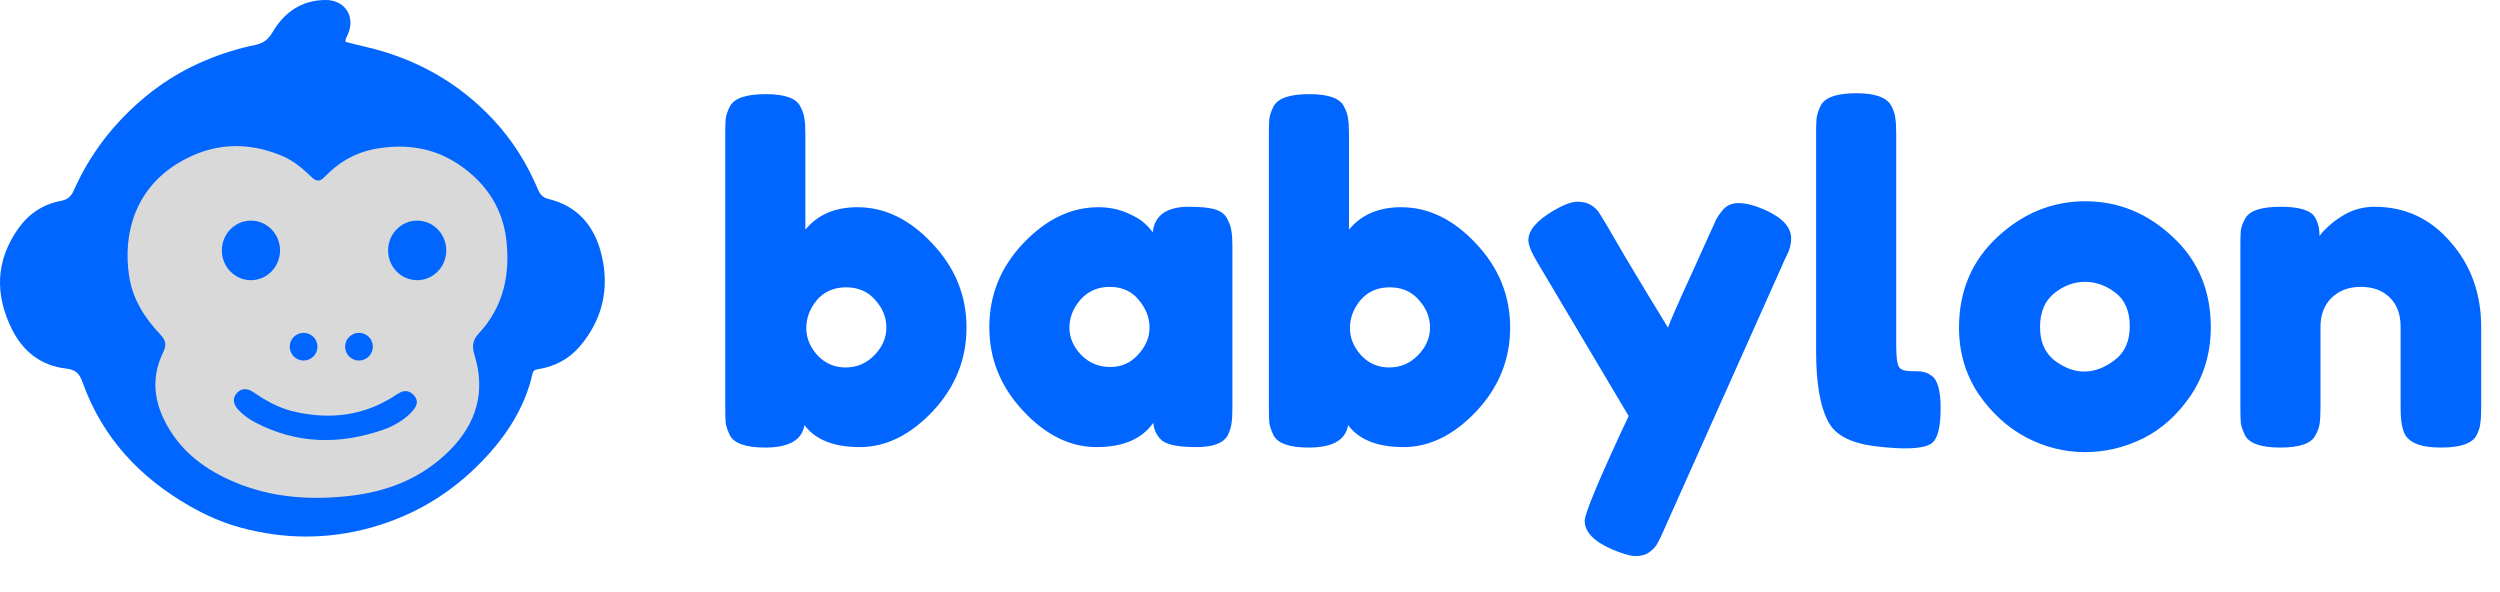
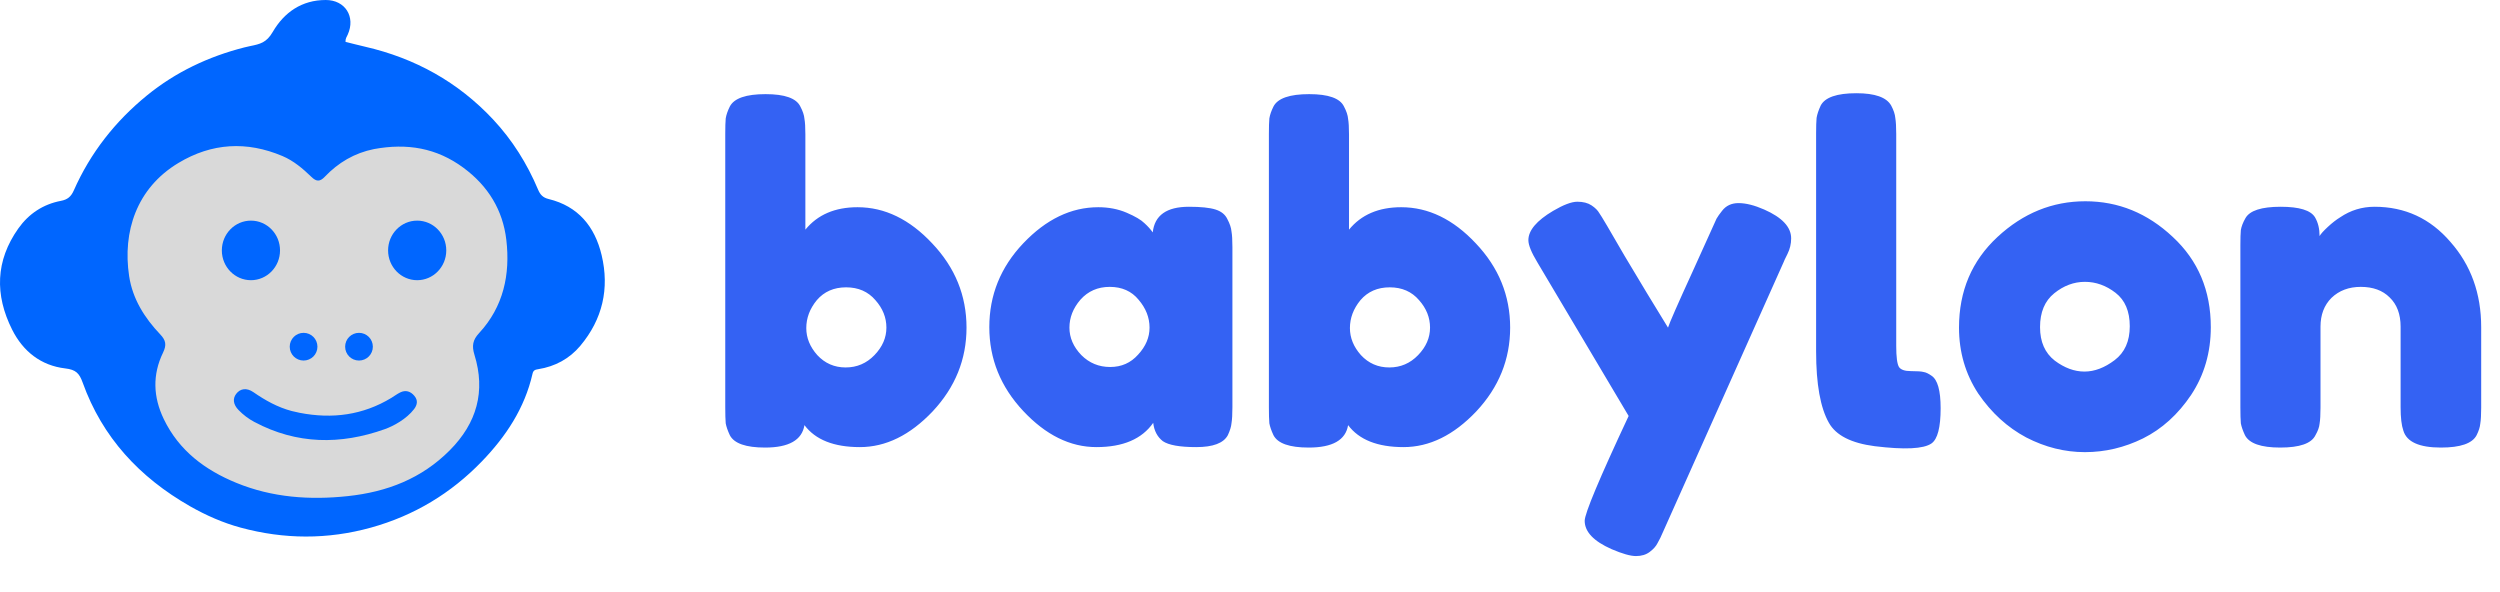
<svg xmlns="http://www.w3.org/2000/svg" width="2578" height="610" viewBox="0 0 2578 610" fill="none">
  <circle cx="327" cy="306" r="226" fill="#D9D9D9" />
  <path d="M195.856 521.991C143.813 492.214 105.51 450.989 85.262 394.551C81.781 384.848 78.22 381.194 67.248 379.908C42.294 376.985 23.795 362.404 12.511 339.927C-5.492 304.067 -4.673 268.852 18.928 235.552C29.625 220.46 44.476 210.593 62.806 207.128C69.666 205.831 73.293 202.732 76.076 196.436C93.221 157.634 118.777 125.104 151.575 98.381C181.171 74.268 214.975 58.349 251.886 48.908C253.253 48.559 256.658 47.78 258.049 47.5C268.255 45.444 274.866 43.921 281.201 33.011C292.954 12.771 311.199 -0.021 335.972 2.51077e-05C356.031 0.017 366.85 17.362 358.581 35.706C357.617 37.844 356.07 39.783 356.295 43.176C362.858 44.804 369.647 46.595 376.485 48.168C427.965 60.013 472.317 84.525 508.475 123.174C528.324 144.391 543.582 168.756 554.858 195.534C557.038 200.71 559.817 203.791 565.719 205.226C596.286 212.66 613.383 233.672 620.4 263.098C628.638 297.647 621.324 329.26 598.431 356.575C587.247 369.919 572.422 377.924 555.081 380.693C551.974 381.189 549.98 381.698 549.148 385.367C541.108 420.834 521.743 450.043 496.996 475.688C465.154 508.686 427.063 531.719 382.607 544.051C337.717 556.504 292.884 556.221 248.131 544.075C229.964 539.145 212.727 531.57 195.856 521.991ZM385.623 153.737C365.592 157.758 348.796 167.679 334.851 182.346C329.882 187.571 326.23 187.352 321.203 182.488C312.298 173.871 302.763 165.766 291.233 160.897C254.377 145.333 218.457 147.342 184.011 168.027C140.65 194.067 126.29 239.174 133.157 284.709C136.707 308.248 149.087 327.862 165.274 344.867C171.092 350.977 171.925 355.784 168.137 363.593C157.106 386.334 157.884 409.312 168.914 432.199C184.627 464.805 211.559 484.755 243.836 497.97C280.712 513.068 319.358 515.817 358.773 511.586C399.006 507.266 434.685 493.617 463.79 464.353C491.704 436.287 500.937 403.628 489.249 365.84C486.403 356.638 487.494 350.55 493.98 343.557C519.238 316.322 526.277 282.927 522.133 247.411C518.545 216.664 503.432 191.854 477.938 173.022C450.185 152.521 419.874 147.415 385.623 153.737Z" fill="#0066FF" />
  <path d="M308.975 425.683C342.833 432.304 374.306 428.023 403.567 410.307C406.616 408.462 409.484 406.27 412.662 404.695C418.374 401.864 423.333 403.517 427.29 408.198C431.138 412.751 430.393 417.421 426.995 421.868C419.2 432.066 405.911 439.303 396.781 442.555C351.072 458.837 306.078 458.34 262.431 435.193C256.29 431.936 250.802 427.789 245.974 422.801C240.539 417.185 239.706 411.224 243.526 406.185C247.737 400.629 254.281 399.54 261.33 404.417C273.552 412.874 286.32 419.996 300.762 423.83C303.279 424.498 305.832 425.032 308.975 425.683Z" fill="#0066FF" />
  <ellipse cx="258.764" cy="258.222" rx="30.001" ry="30.715" fill="#0066FF" />
  <ellipse cx="430.198" cy="258.222" rx="30.001" ry="30.715" fill="#0066FF" />
  <circle cx="370.196" cy="357.511" r="14.286" fill="#0066FF" />
  <circle cx="313.051" cy="357.511" r="14.286" fill="#0066FF" />
-   <path d="M884.316 213.683C912.326 213.683 937.976 226.115 961.266 250.978C984.87 275.841 996.672 304.796 996.672 337.842C996.672 370.573 985.027 399.37 961.738 424.233C938.448 448.782 913.428 461.056 886.676 461.056C859.925 461.056 840.884 453.502 829.554 438.396C827.036 453.817 813.503 461.528 788.955 461.528C769.127 461.528 757.01 457.279 752.604 448.782C750.401 444.061 748.985 439.969 748.355 436.507C748.041 432.731 747.883 427.223 747.883 419.984V138.15C747.883 130.911 748.041 125.561 748.355 122.099C748.985 118.322 750.401 114.231 752.604 109.825C757.01 101.327 769.285 97.078 789.427 97.078C809.254 97.078 821.214 101.327 825.305 109.825C827.823 114.545 829.239 118.794 829.554 122.571C830.184 126.033 830.498 131.383 830.498 138.622V236.815C843.087 221.394 861.026 213.683 884.316 213.683ZM842.773 366.167C850.641 374.664 860.397 378.913 872.042 378.913C883.687 378.913 893.6 374.664 901.783 366.167C909.966 357.669 914.057 348.227 914.057 337.842C914.057 327.456 910.281 318.014 902.727 309.517C895.174 300.704 885.103 296.298 872.514 296.298C859.925 296.298 849.854 300.704 842.3 309.517C835.062 318.329 831.442 327.928 831.442 338.314C831.442 348.385 835.219 357.669 842.773 366.167ZM1188.71 239.648C1190.6 222.023 1203.03 213.211 1226.01 213.211C1238.28 213.211 1247.41 214.155 1253.39 216.044C1259.37 217.932 1263.46 221.237 1265.66 225.957C1268.18 230.678 1269.6 234.927 1269.91 238.704C1270.54 242.166 1270.86 247.516 1270.86 254.755V419.984C1270.86 427.223 1270.54 432.731 1269.91 436.507C1269.6 439.969 1268.34 444.061 1266.14 448.782C1261.73 456.964 1250.87 461.056 1233.56 461.056C1216.57 461.056 1205.08 459.01 1199.1 454.919C1193.44 450.513 1190.13 444.218 1189.19 436.035C1177.54 452.716 1158.03 461.056 1130.65 461.056C1103.58 461.056 1078.4 448.624 1055.11 423.761C1031.83 398.898 1020.18 370.101 1020.18 337.37C1020.18 304.324 1031.83 275.526 1055.11 250.978C1078.72 226.115 1104.53 213.683 1132.54 213.683C1143.24 213.683 1152.99 215.572 1161.81 219.348C1170.62 223.125 1176.76 226.744 1180.22 230.206C1183.68 233.353 1186.51 236.501 1188.71 239.648ZM1102.8 337.842C1102.8 348.227 1106.89 357.669 1115.07 366.167C1123.25 374.35 1133.17 378.441 1144.81 378.441C1156.46 378.441 1166.05 374.192 1173.61 365.695C1181.48 357.197 1185.41 347.913 1185.41 337.842C1185.41 327.456 1181.63 317.857 1174.08 309.044C1166.84 300.232 1156.93 295.826 1144.34 295.826C1132.06 295.826 1121.99 300.232 1114.13 309.044C1106.57 317.857 1102.8 327.456 1102.8 337.842ZM1444.92 213.683C1472.93 213.683 1498.58 226.115 1521.87 250.978C1545.47 275.841 1557.27 304.796 1557.27 337.842C1557.27 370.573 1545.63 399.37 1522.34 424.233C1499.05 448.782 1474.03 461.056 1447.28 461.056C1420.53 461.056 1401.49 453.502 1390.16 438.396C1387.64 453.817 1374.1 461.528 1349.56 461.528C1329.73 461.528 1317.61 457.279 1313.21 448.782C1311 444.061 1309.59 439.969 1308.96 436.507C1308.64 432.731 1308.48 427.223 1308.48 419.984V138.15C1308.48 130.911 1308.64 125.561 1308.96 122.099C1309.59 118.322 1311 114.231 1313.21 109.825C1317.61 101.327 1329.89 97.078 1350.03 97.078C1369.86 97.078 1381.82 101.327 1385.91 109.825C1388.42 114.545 1389.84 118.794 1390.16 122.571C1390.78 126.033 1391.1 131.383 1391.1 138.622V236.815C1403.69 221.394 1421.63 213.683 1444.92 213.683ZM1403.37 366.167C1411.24 374.664 1421 378.913 1432.64 378.913C1444.29 378.913 1454.2 374.664 1462.38 366.167C1470.57 357.669 1474.66 348.227 1474.66 337.842C1474.66 327.456 1470.88 318.014 1463.33 309.517C1455.78 300.704 1445.7 296.298 1433.11 296.298C1420.53 296.298 1410.45 300.704 1402.9 309.517C1395.66 318.329 1392.04 327.928 1392.04 338.314C1392.04 348.385 1395.82 357.669 1403.37 366.167ZM1819.18 216.044C1837.75 224.226 1847.04 234.14 1847.04 245.785C1847.04 251.45 1845.78 256.8 1843.26 261.836C1840.74 266.871 1839.48 269.547 1839.48 269.861L1715.8 546.503C1713.28 552.483 1711.08 557.046 1709.19 560.194C1707.62 563.341 1704.94 566.331 1701.16 569.163C1697.39 571.996 1692.67 573.412 1687 573.412C1681.34 573.412 1673 571.052 1661.98 566.331C1643.41 558.148 1634.13 548.392 1634.13 537.062C1634.13 529.508 1649.23 493.472 1679.45 428.954L1585.5 270.806C1579.21 260.42 1576.06 252.709 1576.06 247.673C1576.06 237.602 1584.56 227.531 1601.55 217.46C1612.25 211.165 1620.59 208.018 1626.57 208.018C1632.55 208.018 1637.43 209.277 1641.21 211.795C1644.99 214.313 1647.66 216.988 1649.23 219.82C1651.12 222.338 1659.78 236.973 1675.2 263.724C1690.93 290.161 1705.88 314.867 1720.05 337.842C1721.62 332.806 1730.12 313.451 1745.54 279.775C1760.96 245.785 1769.14 227.688 1770.09 225.485C1771.35 223.282 1773.23 220.607 1775.75 217.46C1779.84 212.11 1785.51 209.434 1792.75 209.434C1800.3 209.434 1809.11 211.638 1819.18 216.044ZM1872.77 137.678C1872.77 130.439 1872.93 125.089 1873.25 121.627C1873.88 117.85 1875.29 113.601 1877.49 108.88C1881.9 100.383 1894.17 96.134 1914.32 96.134C1933.52 96.134 1945.47 100.383 1950.2 108.88C1952.71 113.601 1954.13 117.85 1954.44 121.627C1955.07 125.403 1955.39 130.911 1955.39 138.15V356.725C1955.39 368.055 1956.33 375.294 1958.22 378.441C1960.11 381.273 1964.2 382.69 1970.5 382.69C1977.1 382.69 1981.51 383.004 1983.71 383.634C1985.92 383.949 1988.59 385.207 1991.74 387.411C1998.03 391.502 2001.18 402.675 2001.18 420.929C2001.18 440.756 1998.03 452.873 1991.74 457.279C1983.56 462.944 1964.04 463.888 1933.2 460.112C1908.97 456.964 1893.23 448.939 1885.99 436.035C1877.18 420.614 1872.77 396.065 1872.77 362.39V137.678ZM2020.13 337.842C2020.13 300.075 2033.35 268.917 2059.79 244.369C2086.23 219.82 2116.44 207.546 2150.43 207.546C2184.42 207.546 2214.48 219.82 2240.6 244.369C2266.72 268.602 2279.78 299.603 2279.78 337.37C2279.78 363.492 2273.01 386.781 2259.48 407.238C2245.95 427.38 2229.43 442.33 2209.91 452.086C2190.71 461.528 2170.73 466.249 2149.96 466.249C2129.19 466.249 2109.04 461.213 2089.53 451.142C2070.02 440.756 2053.49 425.649 2039.96 405.822C2026.74 385.68 2020.13 363.019 2020.13 337.842ZM2118.8 371.832C2128.87 379.385 2139.1 383.162 2149.49 383.162C2159.87 383.162 2170.26 379.228 2180.64 371.36C2191.03 363.492 2196.22 351.847 2196.22 336.425C2196.22 321.004 2191.34 309.517 2181.59 301.963C2171.83 294.41 2161.29 290.633 2149.96 290.633C2138.63 290.633 2128.08 294.567 2118.33 302.435C2108.57 310.303 2103.69 321.948 2103.69 337.37C2103.69 352.476 2108.73 363.964 2118.8 371.832ZM2448.6 213.211C2480.08 213.211 2506.2 225.328 2526.97 249.562C2548.06 273.481 2558.6 302.75 2558.6 337.37V420.457C2558.6 427.695 2558.28 433.203 2557.65 436.979C2557.34 440.441 2556.08 444.375 2553.88 448.782C2549.47 457.279 2537.2 461.528 2517.06 461.528C2494.71 461.528 2481.81 455.706 2478.34 444.061C2476.46 438.71 2475.51 430.685 2475.51 419.984V336.897C2475.51 323.994 2471.74 313.923 2464.18 306.684C2456.94 299.445 2447.03 295.826 2434.44 295.826C2422.17 295.826 2412.1 299.603 2404.23 307.156C2396.67 314.709 2392.9 324.623 2392.9 336.897V420.457C2392.9 427.695 2392.58 433.203 2391.95 436.979C2391.64 440.441 2390.22 444.375 2387.7 448.782C2383.61 457.279 2371.5 461.528 2351.35 461.528C2331.53 461.528 2319.41 457.279 2315 448.782C2312.8 444.061 2311.38 439.969 2310.75 436.507C2310.44 432.731 2310.28 427.223 2310.28 419.984V252.866C2310.28 245.942 2310.44 240.749 2310.75 237.287C2311.38 233.511 2312.96 229.419 2315.48 225.013C2319.88 217.145 2332 213.211 2351.83 213.211C2371.02 213.211 2382.83 216.83 2387.23 224.069C2390.38 229.419 2391.95 235.871 2391.95 243.425C2393.21 241.222 2396.04 238.074 2400.45 233.983C2404.86 229.891 2409.11 226.587 2413.2 224.069C2423.9 216.83 2435.7 213.211 2448.6 213.211Z" fill="#0066FF" />
+   <path d="M884.316 213.683C912.326 213.683 937.976 226.115 961.266 250.978C984.87 275.841 996.672 304.796 996.672 337.842C996.672 370.573 985.027 399.37 961.738 424.233C938.448 448.782 913.428 461.056 886.676 461.056C859.925 461.056 840.884 453.502 829.554 438.396C827.036 453.817 813.503 461.528 788.955 461.528C769.127 461.528 757.01 457.279 752.604 448.782C750.401 444.061 748.985 439.969 748.355 436.507C748.041 432.731 747.883 427.223 747.883 419.984V138.15C747.883 130.911 748.041 125.561 748.355 122.099C748.985 118.322 750.401 114.231 752.604 109.825C757.01 101.327 769.285 97.078 789.427 97.078C809.254 97.078 821.214 101.327 825.305 109.825C827.823 114.545 829.239 118.794 829.554 122.571C830.184 126.033 830.498 131.383 830.498 138.622V236.815C843.087 221.394 861.026 213.683 884.316 213.683ZM842.773 366.167C850.641 374.664 860.397 378.913 872.042 378.913C883.687 378.913 893.6 374.664 901.783 366.167C909.966 357.669 914.057 348.227 914.057 337.842C914.057 327.456 910.281 318.014 902.727 309.517C895.174 300.704 885.103 296.298 872.514 296.298C859.925 296.298 849.854 300.704 842.3 309.517C835.062 318.329 831.442 327.928 831.442 338.314C831.442 348.385 835.219 357.669 842.773 366.167ZM1188.71 239.648C1190.6 222.023 1203.03 213.211 1226.01 213.211C1238.28 213.211 1247.41 214.155 1253.39 216.044C1259.37 217.932 1263.46 221.237 1265.66 225.957C1268.18 230.678 1269.6 234.927 1269.91 238.704C1270.54 242.166 1270.86 247.516 1270.86 254.755V419.984C1270.86 427.223 1270.54 432.731 1269.91 436.507C1269.6 439.969 1268.34 444.061 1266.14 448.782C1261.73 456.964 1250.87 461.056 1233.56 461.056C1216.57 461.056 1205.08 459.01 1199.1 454.919C1193.44 450.513 1190.13 444.218 1189.19 436.035C1177.54 452.716 1158.03 461.056 1130.65 461.056C1103.58 461.056 1078.4 448.624 1055.11 423.761C1031.83 398.898 1020.18 370.101 1020.18 337.37C1020.18 304.324 1031.83 275.526 1055.11 250.978C1078.72 226.115 1104.53 213.683 1132.54 213.683C1143.24 213.683 1152.99 215.572 1161.81 219.348C1170.62 223.125 1176.76 226.744 1180.22 230.206C1183.68 233.353 1186.51 236.501 1188.71 239.648ZM1102.8 337.842C1102.8 348.227 1106.89 357.669 1115.07 366.167C1123.25 374.35 1133.17 378.441 1144.81 378.441C1156.46 378.441 1166.05 374.192 1173.61 365.695C1181.48 357.197 1185.41 347.913 1185.41 337.842C1185.41 327.456 1181.63 317.857 1174.08 309.044C1166.84 300.232 1156.93 295.826 1144.34 295.826C1132.06 295.826 1121.99 300.232 1114.13 309.044C1106.57 317.857 1102.8 327.456 1102.8 337.842ZM1444.92 213.683C1472.93 213.683 1498.58 226.115 1521.87 250.978C1545.47 275.841 1557.27 304.796 1557.27 337.842C1557.27 370.573 1545.63 399.37 1522.34 424.233C1499.05 448.782 1474.03 461.056 1447.28 461.056C1420.53 461.056 1401.49 453.502 1390.16 438.396C1387.64 453.817 1374.1 461.528 1349.56 461.528C1329.73 461.528 1317.61 457.279 1313.21 448.782C1311 444.061 1309.59 439.969 1308.96 436.507C1308.64 432.731 1308.48 427.223 1308.48 419.984V138.15C1308.48 130.911 1308.64 125.561 1308.96 122.099C1309.59 118.322 1311 114.231 1313.21 109.825C1317.61 101.327 1329.89 97.078 1350.03 97.078C1369.86 97.078 1381.82 101.327 1385.91 109.825C1388.42 114.545 1389.84 118.794 1390.16 122.571C1390.78 126.033 1391.1 131.383 1391.1 138.622V236.815C1403.69 221.394 1421.63 213.683 1444.92 213.683ZM1403.37 366.167C1411.24 374.664 1421 378.913 1432.64 378.913C1444.29 378.913 1454.2 374.664 1462.38 366.167C1470.57 357.669 1474.66 348.227 1474.66 337.842C1474.66 327.456 1470.88 318.014 1463.33 309.517C1455.78 300.704 1445.7 296.298 1433.11 296.298C1420.53 296.298 1410.45 300.704 1402.9 309.517C1395.66 318.329 1392.04 327.928 1392.04 338.314C1392.04 348.385 1395.82 357.669 1403.37 366.167ZM1819.18 216.044C1837.75 224.226 1847.04 234.14 1847.04 245.785C1847.04 251.45 1845.78 256.8 1843.26 261.836C1840.74 266.871 1839.48 269.547 1839.48 269.861L1715.8 546.503C1713.28 552.483 1711.08 557.046 1709.19 560.194C1707.62 563.341 1704.94 566.331 1701.16 569.163C1697.39 571.996 1692.67 573.412 1687 573.412C1681.34 573.412 1673 571.052 1661.98 566.331C1643.41 558.148 1634.13 548.392 1634.13 537.062C1634.13 529.508 1649.23 493.472 1679.45 428.954L1585.5 270.806C1579.21 260.42 1576.06 252.709 1576.06 247.673C1576.06 237.602 1584.56 227.531 1601.55 217.46C1612.25 211.165 1620.59 208.018 1626.57 208.018C1632.55 208.018 1637.43 209.277 1641.21 211.795C1644.99 214.313 1647.66 216.988 1649.23 219.82C1651.12 222.338 1659.78 236.973 1675.2 263.724C1690.93 290.161 1705.88 314.867 1720.05 337.842C1721.62 332.806 1730.12 313.451 1745.54 279.775C1760.96 245.785 1769.14 227.688 1770.09 225.485C1771.35 223.282 1773.23 220.607 1775.75 217.46C1779.84 212.11 1785.51 209.434 1792.75 209.434C1800.3 209.434 1809.11 211.638 1819.18 216.044ZM1872.77 137.678C1872.77 130.439 1872.93 125.089 1873.25 121.627C1873.88 117.85 1875.29 113.601 1877.49 108.88C1881.9 100.383 1894.17 96.134 1914.32 96.134C1933.52 96.134 1945.47 100.383 1950.2 108.88C1952.71 113.601 1954.13 117.85 1954.44 121.627C1955.07 125.403 1955.39 130.911 1955.39 138.15V356.725C1955.39 368.055 1956.33 375.294 1958.22 378.441C1960.11 381.273 1964.2 382.69 1970.5 382.69C1977.1 382.69 1981.51 383.004 1983.71 383.634C1985.92 383.949 1988.59 385.207 1991.74 387.411C1998.03 391.502 2001.18 402.675 2001.18 420.929C2001.18 440.756 1998.03 452.873 1991.74 457.279C1983.56 462.944 1964.04 463.888 1933.2 460.112C1908.97 456.964 1893.23 448.939 1885.99 436.035C1877.18 420.614 1872.77 396.065 1872.77 362.39V137.678ZM2020.13 337.842C2020.13 300.075 2033.35 268.917 2059.79 244.369C2086.23 219.82 2116.44 207.546 2150.43 207.546C2184.42 207.546 2214.48 219.82 2240.6 244.369C2266.72 268.602 2279.78 299.603 2279.78 337.37C2279.78 363.492 2273.01 386.781 2259.48 407.238C2245.95 427.38 2229.43 442.33 2209.91 452.086C2190.71 461.528 2170.73 466.249 2149.96 466.249C2129.19 466.249 2109.04 461.213 2089.53 451.142C2070.02 440.756 2053.49 425.649 2039.96 405.822C2026.74 385.68 2020.13 363.019 2020.13 337.842ZM2118.8 371.832C2128.87 379.385 2139.1 383.162 2149.49 383.162C2159.87 383.162 2170.26 379.228 2180.64 371.36C2191.03 363.492 2196.22 351.847 2196.22 336.425C2196.22 321.004 2191.34 309.517 2181.59 301.963C2171.83 294.41 2161.29 290.633 2149.96 290.633C2138.63 290.633 2128.08 294.567 2118.33 302.435C2108.57 310.303 2103.69 321.948 2103.69 337.37C2103.69 352.476 2108.73 363.964 2118.8 371.832ZM2448.6 213.211C2480.08 213.211 2506.2 225.328 2526.97 249.562C2548.06 273.481 2558.6 302.75 2558.6 337.37V420.457C2558.6 427.695 2558.28 433.203 2557.65 436.979C2557.34 440.441 2556.08 444.375 2553.88 448.782C2549.47 457.279 2537.2 461.528 2517.06 461.528C2494.71 461.528 2481.81 455.706 2478.34 444.061C2476.46 438.71 2475.51 430.685 2475.51 419.984V336.897C2475.51 323.994 2471.74 313.923 2464.18 306.684C2456.94 299.445 2447.03 295.826 2434.44 295.826C2422.17 295.826 2412.1 299.603 2404.23 307.156C2396.67 314.709 2392.9 324.623 2392.9 336.897V420.457C2392.9 427.695 2392.58 433.203 2391.95 436.979C2391.64 440.441 2390.22 444.375 2387.7 448.782C2383.61 457.279 2371.5 461.528 2351.35 461.528C2331.53 461.528 2319.41 457.279 2315 448.782C2312.8 444.061 2311.38 439.969 2310.75 436.507C2310.44 432.731 2310.28 427.223 2310.28 419.984V252.866C2310.28 245.942 2310.44 240.749 2310.75 237.287C2311.38 233.511 2312.96 229.419 2315.48 225.013C2319.88 217.145 2332 213.211 2351.83 213.211C2371.02 213.211 2382.83 216.83 2387.23 224.069C2390.38 229.419 2391.95 235.871 2391.95 243.425C2393.21 241.222 2396.04 238.074 2400.45 233.983C2404.86 229.891 2409.11 226.587 2413.2 224.069C2423.9 216.83 2435.7 213.211 2448.6 213.211Z" fill="#3462F3" />
</svg>
